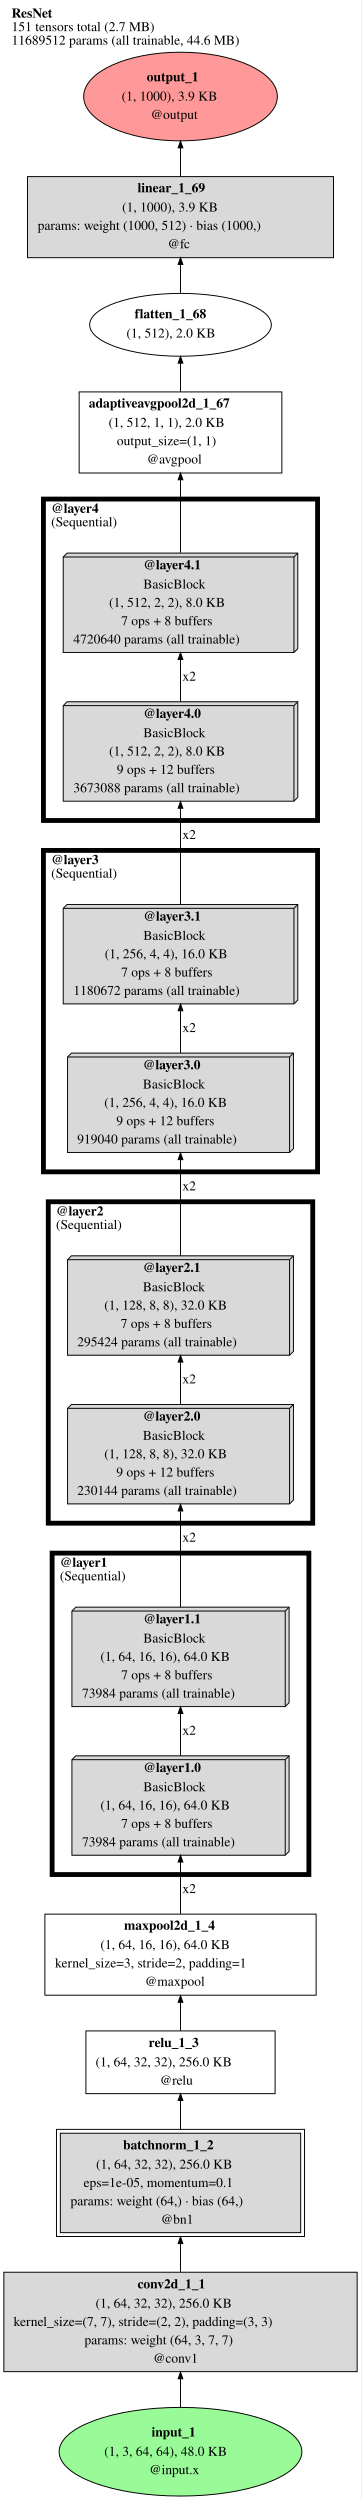
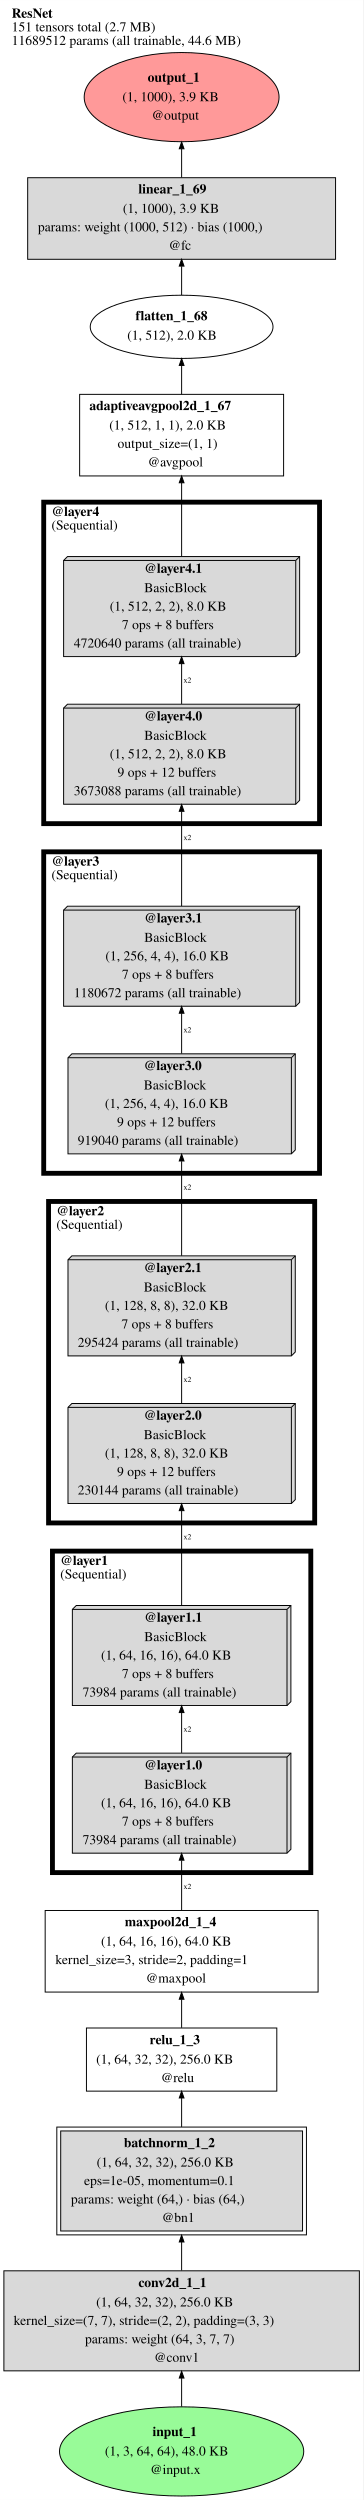
- <svg xmlns="http://www.w3.org/2000/svg" xmlns:xlink="http://www.w3.org/1999/xlink" width="374pt" height="2590pt" viewBox="0.00 0.00 374.00 2589.90">
-   <g id="graph0" class="graph" transform="scale(1 1) rotate(0) translate(4 2585.9)">
-     <polygon fill="white" stroke="transparent" points="-4,4 -4,-2585.9 370,-2585.9 370,4 -4,4" />
-     <text text-anchor="start" x="8" y="-2567.7" font-family="Times,serif" font-weight="bold" font-size="14.00">ResNet</text>
-     <text text-anchor="start" x="8" y="-2553.7" font-family="Times,serif" font-size="14.00">151 tensors total (2.7 MB)</text>
-     <text text-anchor="start" x="8" y="-2539.7" font-family="Times,serif" font-size="14.00">11689512 params (all trainable, 44.6 MB)</text>
+ <svg xmlns="http://www.w3.org/2000/svg" xmlns:xlink="http://www.w3.org/1999/xlink" width="374pt" height="2574pt" viewBox="0.00 0.00 374.00 2573.90">
+   <g id="graph0" class="graph" transform="scale(1 1) rotate(0) translate(4 2569.9)">
+     <polygon fill="white" stroke="transparent" points="-4,4 -4,-2569.9 370,-2569.9 370,4 -4,4" />
+     <text text-anchor="start" x="8" y="-2551.7" font-family="Times,serif" font-weight="bold" font-size="14.00">ResNet</text>
+     <text text-anchor="start" x="8" y="-2537.7" font-family="Times,serif" font-size="14.00">151 tensors total (2.7 MB)</text>
+     <text text-anchor="start" x="8" y="-2523.7" font-family="Times,serif" font-size="14.00">11689512 params (all trainable, 44.6 MB)</text>
    <g id="clust2" class="cluster">
-       <polygon fill="white" stroke="black" stroke-width="5" points="50,-643.92 50,-976.92 316,-976.92 316,-643.92 50,-643.92" />
-       <text text-anchor="start" x="58" y="-962.72" font-family="Times,serif" font-weight="bold" font-size="14.00">@layer1</text>
-       <text text-anchor="start" x="58" y="-948.72" font-family="Times,serif" font-size="14.00">(Sequential)</text>
+       <polygon fill="white" stroke="black" stroke-width="5" points="50,-641.92 50,-972.92 316,-972.92 316,-641.92 50,-641.92" />
+       <text text-anchor="start" x="58" y="-958.72" font-family="Times,serif" font-weight="bold" font-size="14.00">@layer1</text>
+       <text text-anchor="start" x="58" y="-944.72" font-family="Times,serif" font-size="14.00">(Sequential)</text>
    </g>
    <g id="clust3" class="cluster">
-       <polygon fill="white" stroke="black" stroke-width="5" points="46,-1007.92 46,-1340.92 320,-1340.92 320,-1007.92 46,-1007.92" />
-       <text text-anchor="start" x="54" y="-1326.72" font-family="Times,serif" font-weight="bold" font-size="14.00">@layer2</text>
-       <text text-anchor="start" x="54" y="-1312.72" font-family="Times,serif" font-size="14.00">(Sequential)</text>
+       <polygon fill="white" stroke="black" stroke-width="5" points="46,-1001.92 46,-1332.92 320,-1332.92 320,-1001.92 46,-1001.92" />
+       <text text-anchor="start" x="54" y="-1318.72" font-family="Times,serif" font-weight="bold" font-size="14.00">@layer2</text>
+       <text text-anchor="start" x="54" y="-1304.72" font-family="Times,serif" font-size="14.00">(Sequential)</text>
    </g>
    <g id="clust4" class="cluster">
-       <polygon fill="white" stroke="black" stroke-width="5" points="41,-1371.92 41,-1704.92 325,-1704.92 325,-1371.92 41,-1371.92" />
-       <text text-anchor="start" x="49" y="-1690.72" font-family="Times,serif" font-weight="bold" font-size="14.00">@layer3</text>
-       <text text-anchor="start" x="49" y="-1676.72" font-family="Times,serif" font-size="14.00">(Sequential)</text>
+       <polygon fill="white" stroke="black" stroke-width="5" points="41,-1361.92 41,-1692.92 325,-1692.92 325,-1361.92 41,-1361.92" />
+       <text text-anchor="start" x="49" y="-1678.72" font-family="Times,serif" font-weight="bold" font-size="14.00">@layer3</text>
+       <text text-anchor="start" x="49" y="-1664.72" font-family="Times,serif" font-size="14.00">(Sequential)</text>
    </g>
    <g id="clust5" class="cluster">
-       <polygon fill="white" stroke="black" stroke-width="5" points="41,-1735.92 41,-2068.92 325,-2068.92 325,-1735.92 41,-1735.92" />
-       <text text-anchor="start" x="49" y="-2054.72" font-family="Times,serif" font-weight="bold" font-size="14.00">@layer4</text>
-       <text text-anchor="start" x="49" y="-2040.72" font-family="Times,serif" font-size="14.00">(Sequential)</text>
+       <polygon fill="white" stroke="black" stroke-width="5" points="41,-1721.92 41,-2052.92 325,-2052.92 325,-1721.92 41,-1721.92" />
+       <text text-anchor="start" x="49" y="-2038.72" font-family="Times,serif" font-weight="bold" font-size="14.00">@layer4</text>
+       <text text-anchor="start" x="49" y="-2024.72" font-family="Times,serif" font-size="14.00">(Sequential)</text>
    </g>
    <g id="node1" class="node">
      <ellipse fill="#98fb98" stroke="black" cx="183" cy="-45.96" rx="125.73" ry="45.92" />
      <text text-anchor="start" x="153" y="-61.76" font-family="Times,serif" font-weight="bold" font-size="14.00">input_1</text>
      <text text-anchor="start" x="104" y="-41.76" font-family="Times,serif" font-size="14.00">(1, 3, 64, 64), 48.0 KB</text>
      <text text-anchor="start" x="150.5" y="-22.76" font-family="Times,serif" font-size="14.00">@input.x</text>
    </g>
    <g id="node2" class="node">
      <polygon fill="#d9d9d9" stroke="black" points="366,-231.92 0,-231.92 0,-128.92 366,-128.92 366,-231.92" />
      <text text-anchor="start" x="138.5" y="-215.22" font-family="Times,serif" font-weight="bold" font-size="14.00">conv2d_1_1</text>
      <text text-anchor="start" x="95" y="-195.22" font-family="Times,serif" font-size="14.00">(1, 64, 32, 32), 256.0 KB</text>
      <text text-anchor="start" x="10" y="-176.22" font-family="Times,serif" font-size="14.00">kernel_size=(7, 7), stride=(2, 2), padding=(3, 3)</text>
      <text text-anchor="start" x="83.5" y="-157.22" font-family="Times,serif" font-size="14.00">params: weight (64, 3, 7, 7)</text>
      <text text-anchor="start" x="154.5" y="-138.22" font-family="Times,serif" font-size="14.00">@conv1</text>
    </g>
    <g id="edge1" class="edge">
      <path fill="none" stroke="black" d="M183,-92.18C183,-101.59 183,-111.63 183,-121.42" />
      <polygon fill="black" stroke="black" points="180.55,-121.5 183,-128.5 185.45,-121.5 180.55,-121.5" />
    </g>
    <g id="node3" class="node">
      <g id="a_node3">
        <a xlink:title="Hidden buffers: bn1.running_mean, bn1.running_var">
          <polygon fill="#d9d9d9" stroke="black" points="307.5,-375.92 58.5,-375.92 58.5,-272.92 307.5,-272.92 307.5,-375.92" />
          <polygon fill="none" stroke="black" points="311.5,-379.92 54.5,-379.92 54.5,-268.92 311.5,-268.92 311.5,-379.92" />
          <text text-anchor="start" x="123.5" y="-359.22" font-family="Times,serif" font-weight="bold" font-size="14.00">batchnorm_1_2</text>
          <text text-anchor="start" x="95.5" y="-339.22" font-family="Times,serif" font-size="14.00">(1, 64, 32, 32), 256.0 KB</text>
          <text text-anchor="start" x="82.5" y="-320.22" font-family="Times,serif" font-size="14.00">eps=1e-05, momentum=0.1</text>
          <text text-anchor="start" x="69" y="-301.22" font-family="Times,serif" font-size="14.00">params: weight (64,) · bias (64,)</text>
          <text text-anchor="start" x="162.5" y="-282.22" font-family="Times,serif" font-size="14.00">@bn1</text>
        </a>
      </g>
    </g>
    <g id="edge2" class="edge">
      <path fill="none" stroke="black" d="M183,-232.29C183,-241.77 183,-251.77 183,-261.53" />
      <polygon fill="black" stroke="black" points="180.55,-261.59 183,-268.59 185.45,-261.59 180.55,-261.59" />
    </g>
    <g id="node4" class="node">
      <polygon fill="white" stroke="black" points="281,-481.92 85,-481.92 85,-416.92 281,-416.92 281,-481.92" />
      <text text-anchor="start" x="150" y="-465.22" font-family="Times,serif" font-weight="bold" font-size="14.00">relu_1_3</text>
      <text text-anchor="start" x="95" y="-445.22" font-family="Times,serif" font-size="14.00">(1, 64, 32, 32), 256.0 KB</text>
      <text text-anchor="start" x="161.5" y="-426.22" font-family="Times,serif" font-size="14.00">@relu</text>
    </g>
    <g id="edge3" class="edge">
      <path fill="none" stroke="black" d="M183,-380.09C183,-390.11 183,-400.38 183,-409.81" />
      <polygon fill="black" stroke="black" points="180.55,-409.84 183,-416.84 185.45,-409.84 180.55,-409.84" />
    </g>
    <g id="node5" class="node">
      <polygon fill="white" stroke="black" points="323.5,-602.92 42.5,-602.92 42.5,-518.92 323.5,-518.92 323.5,-602.92" />
      <text text-anchor="start" x="124.5" y="-586.72" font-family="Times,serif" font-weight="bold" font-size="14.00">maxpool2d_1_4</text>
      <text text-anchor="start" x="100" y="-566.72" font-family="Times,serif" font-size="14.00">(1, 64, 16, 16), 64.0 KB</text>
      <text text-anchor="start" x="53" y="-547.72" font-family="Times,serif" font-size="14.00">kernel_size=3, stride=2, padding=1</text>
      <text text-anchor="start" x="146" y="-528.72" font-family="Times,serif" font-size="14.00">@maxpool</text>
    </g>
    <g id="edge4" class="edge">
      <path fill="none" stroke="black" d="M183,-482.1C183,-491.24 183,-501.45 183,-511.37" />
      <polygon fill="black" stroke="black" points="180.55,-511.53 183,-518.53 185.45,-511.53 180.55,-511.53" />
    </g>
    <g id="node6" class="node">
-       <polygon fill="#d9d9d9" stroke="black" points="295.5,-766.92 74.5,-766.92 70.5,-762.92 70.5,-663.92 291.5,-663.92 295.5,-667.92 295.5,-766.92" />
-       <polyline fill="none" stroke="black" points="291.5,-762.92 70.5,-762.92 " />
-       <polyline fill="none" stroke="black" points="291.5,-762.92 291.5,-663.92 " />
-       <polyline fill="none" stroke="black" points="291.5,-762.92 295.5,-766.92 " />
-       <text text-anchor="start" x="144.5" y="-750.22" font-family="Times,serif" font-weight="bold" font-size="14.00">@layer1.0</text>
-       <text text-anchor="start" x="144.5" y="-730.22" font-family="Times,serif" font-size="14.00">BasicBlock</text>
-       <text text-anchor="start" x="100" y="-711.22" font-family="Times,serif" font-size="14.00">(1, 64, 16, 16), 64.0 KB</text>
-       <text text-anchor="start" x="121.5" y="-692.22" font-family="Times,serif" font-size="14.00">7 ops + 8 buffers</text>
-       <text text-anchor="start" x="81" y="-673.22" font-family="Times,serif" font-size="14.00">73984 params (all trainable)</text>
+       <polygon fill="#d9d9d9" stroke="black" points="295.5,-764.92 74.5,-764.92 70.5,-760.92 70.5,-661.92 291.5,-661.92 295.5,-665.92 295.5,-764.92" />
+       <polyline fill="none" stroke="black" points="291.5,-760.92 70.5,-760.92 " />
+       <polyline fill="none" stroke="black" points="291.5,-760.92 291.5,-661.92 " />
+       <polyline fill="none" stroke="black" points="291.5,-760.92 295.5,-764.92 " />
+       <text text-anchor="start" x="144.5" y="-748.22" font-family="Times,serif" font-weight="bold" font-size="14.00">@layer1.0</text>
+       <text text-anchor="start" x="144.5" y="-728.22" font-family="Times,serif" font-size="14.00">BasicBlock</text>
+       <text text-anchor="start" x="100" y="-709.22" font-family="Times,serif" font-size="14.00">(1, 64, 16, 16), 64.0 KB</text>
+       <text text-anchor="start" x="121.5" y="-690.22" font-family="Times,serif" font-size="14.00">7 ops + 8 buffers</text>
+       <text text-anchor="start" x="81" y="-671.22" font-family="Times,serif" font-size="14.00">73984 params (all trainable)</text>
    </g>
    <g id="edge5" class="edge">
-       <path fill="none" stroke="black" d="M183,-603.19C183,-619.7 183,-639 183,-656.85" />
-       <polygon fill="black" stroke="black" points="180.55,-656.87 183,-663.87 185.45,-656.87 180.55,-656.87" />
-       <text text-anchor="middle" x="192" y="-624.72" font-family="Times,serif" font-size="14.00">x2</text>
+       <path fill="none" stroke="black" d="M183,-603.05C183,-618.89 183,-637.29 183,-654.43" />
+       <polygon fill="black" stroke="black" points="180.55,-654.68 183,-661.68 185.45,-654.68 180.55,-654.68" />
+       <text text-anchor="start" x="185" y="-625.02" font-family="Times,serif" font-size="8.00">x2</text>
    </g>
    <g id="node7" class="node">
-       <polygon fill="#d9d9d9" stroke="black" points="295.5,-920.92 74.5,-920.92 70.5,-916.92 70.5,-817.92 291.5,-817.92 295.5,-821.92 295.5,-920.92" />
-       <polyline fill="none" stroke="black" points="291.5,-916.92 70.5,-916.92 " />
-       <polyline fill="none" stroke="black" points="291.5,-916.92 291.5,-817.92 " />
-       <polyline fill="none" stroke="black" points="291.5,-916.92 295.5,-920.92 " />
-       <text text-anchor="start" x="144.5" y="-904.22" font-family="Times,serif" font-weight="bold" font-size="14.00">@layer1.1</text>
-       <text text-anchor="start" x="144.5" y="-884.22" font-family="Times,serif" font-size="14.00">BasicBlock</text>
-       <text text-anchor="start" x="100" y="-865.22" font-family="Times,serif" font-size="14.00">(1, 64, 16, 16), 64.0 KB</text>
-       <text text-anchor="start" x="121.5" y="-846.22" font-family="Times,serif" font-size="14.00">7 ops + 8 buffers</text>
-       <text text-anchor="start" x="81" y="-827.22" font-family="Times,serif" font-size="14.00">73984 params (all trainable)</text>
+       <polygon fill="#d9d9d9" stroke="black" points="295.5,-916.92 74.5,-916.92 70.5,-912.92 70.5,-813.92 291.5,-813.92 295.5,-817.92 295.5,-916.92" />
+       <polyline fill="none" stroke="black" points="291.5,-912.92 70.5,-912.92 " />
+       <polyline fill="none" stroke="black" points="291.5,-912.92 291.5,-813.92 " />
+       <polyline fill="none" stroke="black" points="291.5,-912.92 295.5,-916.92 " />
+       <text text-anchor="start" x="144.5" y="-900.22" font-family="Times,serif" font-weight="bold" font-size="14.00">@layer1.1</text>
+       <text text-anchor="start" x="144.5" y="-880.22" font-family="Times,serif" font-size="14.00">BasicBlock</text>
+       <text text-anchor="start" x="100" y="-861.22" font-family="Times,serif" font-size="14.00">(1, 64, 16, 16), 64.0 KB</text>
+       <text text-anchor="start" x="121.5" y="-842.22" font-family="Times,serif" font-size="14.00">7 ops + 8 buffers</text>
+       <text text-anchor="start" x="81" y="-823.22" font-family="Times,serif" font-size="14.00">73984 params (all trainable)</text>
    </g>
    <g id="edge6" class="edge">
-       <path fill="none" stroke="black" d="M183,-767.04C183,-780.94 183,-796.12 183,-810.4" />
-       <polygon fill="black" stroke="black" points="180.55,-810.77 183,-817.77 185.45,-810.77 180.55,-810.77" />
-       <text text-anchor="middle" x="192" y="-788.72" font-family="Times,serif" font-size="14.00">x2</text>
+       <path fill="none" stroke="black" d="M183,-765.21C183,-778.52 183,-792.98 183,-806.64" />
+       <polygon fill="black" stroke="black" points="180.55,-806.69 183,-813.69 185.45,-806.69 180.55,-806.69" />
+       <text text-anchor="start" x="185" y="-787.02" font-family="Times,serif" font-size="8.00">x2</text>
    </g>
    <g id="node8" class="node">
-       <polygon fill="#d9d9d9" stroke="black" points="300,-1130.92 70,-1130.92 66,-1126.92 66,-1027.92 296,-1027.92 300,-1031.92 300,-1130.92" />
-       <polyline fill="none" stroke="black" points="296,-1126.92 66,-1126.92 " />
-       <polyline fill="none" stroke="black" points="296,-1126.92 296,-1027.92 " />
-       <polyline fill="none" stroke="black" points="296,-1126.92 300,-1130.92 " />
-       <text text-anchor="start" x="144" y="-1114.22" font-family="Times,serif" font-weight="bold" font-size="14.00">@layer2.0</text>
-       <text text-anchor="start" x="144" y="-1094.22" font-family="Times,serif" font-size="14.00">BasicBlock</text>
-       <text text-anchor="start" x="104" y="-1075.22" font-family="Times,serif" font-size="14.00">(1, 128, 8, 8), 32.0 KB</text>
-       <text text-anchor="start" x="116.5" y="-1056.22" font-family="Times,serif" font-size="14.00">9 ops + 12 buffers</text>
-       <text text-anchor="start" x="76" y="-1037.22" font-family="Times,serif" font-size="14.00">230144 params (all trainable)</text>
+       <polygon fill="#d9d9d9" stroke="black" points="300,-1124.92 70,-1124.92 66,-1120.92 66,-1021.92 296,-1021.92 300,-1025.92 300,-1124.92" />
+       <polyline fill="none" stroke="black" points="296,-1120.92 66,-1120.92 " />
+       <polyline fill="none" stroke="black" points="296,-1120.92 296,-1021.92 " />
+       <polyline fill="none" stroke="black" points="296,-1120.92 300,-1124.92 " />
+       <text text-anchor="start" x="144" y="-1108.22" font-family="Times,serif" font-weight="bold" font-size="14.00">@layer2.0</text>
+       <text text-anchor="start" x="144" y="-1088.22" font-family="Times,serif" font-size="14.00">BasicBlock</text>
+       <text text-anchor="start" x="104" y="-1069.22" font-family="Times,serif" font-size="14.00">(1, 128, 8, 8), 32.0 KB</text>
+       <text text-anchor="start" x="116.5" y="-1050.22" font-family="Times,serif" font-size="14.00">9 ops + 12 buffers</text>
+       <text text-anchor="start" x="76" y="-1031.22" font-family="Times,serif" font-size="14.00">230144 params (all trainable)</text>
    </g>
    <g id="edge7" class="edge">
-       <path fill="none" stroke="black" d="M183,-921.04C183,-950.99 183,-989.04 183,-1020.22" />
-       <polygon fill="black" stroke="black" points="180.55,-1020.58 183,-1027.58 185.45,-1020.58 180.55,-1020.58" />
-       <text text-anchor="middle" x="192" y="-988.72" font-family="Times,serif" font-size="14.00">x2</text>
+       <path fill="none" stroke="black" d="M183,-917.08C183,-946.53 183,-983.75 183,-1014.37" />
+       <polygon fill="black" stroke="black" points="180.55,-1014.61 183,-1021.61 185.45,-1014.61 180.55,-1014.61" />
+       <text text-anchor="start" x="185" y="-985.02" font-family="Times,serif" font-size="8.00">x2</text>
    </g>
    <g id="node9" class="node">
-       <polygon fill="#d9d9d9" stroke="black" points="300,-1284.92 70,-1284.92 66,-1280.92 66,-1181.92 296,-1181.92 300,-1185.92 300,-1284.92" />
-       <polyline fill="none" stroke="black" points="296,-1280.92 66,-1280.92 " />
-       <polyline fill="none" stroke="black" points="296,-1280.92 296,-1181.92 " />
-       <polyline fill="none" stroke="black" points="296,-1280.92 300,-1284.92 " />
-       <text text-anchor="start" x="144" y="-1268.22" font-family="Times,serif" font-weight="bold" font-size="14.00">@layer2.1</text>
-       <text text-anchor="start" x="144" y="-1248.22" font-family="Times,serif" font-size="14.00">BasicBlock</text>
-       <text text-anchor="start" x="104" y="-1229.22" font-family="Times,serif" font-size="14.00">(1, 128, 8, 8), 32.0 KB</text>
-       <text text-anchor="start" x="121" y="-1210.22" font-family="Times,serif" font-size="14.00">7 ops + 8 buffers</text>
-       <text text-anchor="start" x="76" y="-1191.22" font-family="Times,serif" font-size="14.00">295424 params (all trainable)</text>
+       <polygon fill="#d9d9d9" stroke="black" points="300,-1276.92 70,-1276.92 66,-1272.92 66,-1173.92 296,-1173.92 300,-1177.92 300,-1276.92" />
+       <polyline fill="none" stroke="black" points="296,-1272.92 66,-1272.92 " />
+       <polyline fill="none" stroke="black" points="296,-1272.92 296,-1173.92 " />
+       <polyline fill="none" stroke="black" points="296,-1272.92 300,-1276.92 " />
+       <text text-anchor="start" x="144" y="-1260.22" font-family="Times,serif" font-weight="bold" font-size="14.00">@layer2.1</text>
+       <text text-anchor="start" x="144" y="-1240.22" font-family="Times,serif" font-size="14.00">BasicBlock</text>
+       <text text-anchor="start" x="104" y="-1221.22" font-family="Times,serif" font-size="14.00">(1, 128, 8, 8), 32.0 KB</text>
+       <text text-anchor="start" x="121" y="-1202.22" font-family="Times,serif" font-size="14.00">7 ops + 8 buffers</text>
+       <text text-anchor="start" x="76" y="-1183.22" font-family="Times,serif" font-size="14.00">295424 params (all trainable)</text>
    </g>
    <g id="edge8" class="edge">
-       <path fill="none" stroke="black" d="M183,-1131.04C183,-1144.94 183,-1160.12 183,-1174.4" />
-       <polygon fill="black" stroke="black" points="180.55,-1174.77 183,-1181.77 185.45,-1174.77 180.55,-1174.77" />
-       <text text-anchor="middle" x="192" y="-1152.72" font-family="Times,serif" font-size="14.00">x2</text>
+       <path fill="none" stroke="black" d="M183,-1125.21C183,-1138.52 183,-1152.98 183,-1166.64" />
+       <polygon fill="black" stroke="black" points="180.55,-1166.69 183,-1173.69 185.45,-1166.69 180.55,-1166.69" />
+       <text text-anchor="start" x="185" y="-1147.02" font-family="Times,serif" font-size="8.00">x2</text>
    </g>
    <g id="node10" class="node">
-       <polygon fill="#d9d9d9" stroke="black" points="300,-1494.92 70,-1494.92 66,-1490.92 66,-1391.92 296,-1391.92 300,-1395.92 300,-1494.92" />
-       <polyline fill="none" stroke="black" points="296,-1490.92 66,-1490.92 " />
-       <polyline fill="none" stroke="black" points="296,-1490.92 296,-1391.92 " />
-       <polyline fill="none" stroke="black" points="296,-1490.92 300,-1494.92 " />
-       <text text-anchor="start" x="144" y="-1478.22" font-family="Times,serif" font-weight="bold" font-size="14.00">@layer3.0</text>
-       <text text-anchor="start" x="144" y="-1458.22" font-family="Times,serif" font-size="14.00">BasicBlock</text>
-       <text text-anchor="start" x="104" y="-1439.22" font-family="Times,serif" font-size="14.00">(1, 256, 4, 4), 16.0 KB</text>
-       <text text-anchor="start" x="116.5" y="-1420.22" font-family="Times,serif" font-size="14.00">9 ops + 12 buffers</text>
-       <text text-anchor="start" x="76" y="-1401.22" font-family="Times,serif" font-size="14.00">919040 params (all trainable)</text>
+       <polygon fill="#d9d9d9" stroke="black" points="300,-1484.92 70,-1484.92 66,-1480.92 66,-1381.92 296,-1381.92 300,-1385.92 300,-1484.92" />
+       <polyline fill="none" stroke="black" points="296,-1480.92 66,-1480.92 " />
+       <polyline fill="none" stroke="black" points="296,-1480.92 296,-1381.92 " />
+       <polyline fill="none" stroke="black" points="296,-1480.92 300,-1484.92 " />
+       <text text-anchor="start" x="144" y="-1468.22" font-family="Times,serif" font-weight="bold" font-size="14.00">@layer3.0</text>
+       <text text-anchor="start" x="144" y="-1448.22" font-family="Times,serif" font-size="14.00">BasicBlock</text>
+       <text text-anchor="start" x="104" y="-1429.22" font-family="Times,serif" font-size="14.00">(1, 256, 4, 4), 16.0 KB</text>
+       <text text-anchor="start" x="116.5" y="-1410.22" font-family="Times,serif" font-size="14.00">9 ops + 12 buffers</text>
+       <text text-anchor="start" x="76" y="-1391.22" font-family="Times,serif" font-size="14.00">919040 params (all trainable)</text>
    </g>
    <g id="edge9" class="edge">
-       <path fill="none" stroke="black" d="M183,-1285.04C183,-1314.99 183,-1353.04 183,-1384.22" />
-       <polygon fill="black" stroke="black" points="180.55,-1384.58 183,-1391.58 185.45,-1384.58 180.55,-1384.58" />
-       <text text-anchor="middle" x="192" y="-1352.72" font-family="Times,serif" font-size="14.00">x2</text>
+       <path fill="none" stroke="black" d="M183,-1277.08C183,-1306.53 183,-1343.75 183,-1374.37" />
+       <polygon fill="black" stroke="black" points="180.55,-1374.61 183,-1381.61 185.45,-1374.61 180.55,-1374.61" />
+       <text text-anchor="start" x="185" y="-1345.02" font-family="Times,serif" font-size="8.00">x2</text>
    </g>
    <g id="node11" class="node">
-       <polygon fill="#d9d9d9" stroke="black" points="304.5,-1648.92 65.5,-1648.92 61.5,-1644.92 61.5,-1545.92 300.5,-1545.92 304.5,-1549.92 304.5,-1648.92" />
-       <polyline fill="none" stroke="black" points="300.5,-1644.92 61.5,-1644.92 " />
-       <polyline fill="none" stroke="black" points="300.5,-1644.92 300.5,-1545.92 " />
-       <polyline fill="none" stroke="black" points="300.5,-1644.92 304.5,-1648.92 " />
-       <text text-anchor="start" x="144.5" y="-1632.22" font-family="Times,serif" font-weight="bold" font-size="14.00">@layer3.1</text>
-       <text text-anchor="start" x="144.5" y="-1612.22" font-family="Times,serif" font-size="14.00">BasicBlock</text>
-       <text text-anchor="start" x="104.5" y="-1593.22" font-family="Times,serif" font-size="14.00">(1, 256, 4, 4), 16.0 KB</text>
-       <text text-anchor="start" x="121.5" y="-1574.22" font-family="Times,serif" font-size="14.00">7 ops + 8 buffers</text>
-       <text text-anchor="start" x="72" y="-1555.22" font-family="Times,serif" font-size="14.00">1180672 params (all trainable)</text>
+       <polygon fill="#d9d9d9" stroke="black" points="304.5,-1636.92 65.5,-1636.92 61.5,-1632.92 61.5,-1533.92 300.5,-1533.92 304.5,-1537.92 304.5,-1636.92" />
+       <polyline fill="none" stroke="black" points="300.5,-1632.92 61.5,-1632.92 " />
+       <polyline fill="none" stroke="black" points="300.5,-1632.92 300.5,-1533.92 " />
+       <polyline fill="none" stroke="black" points="300.5,-1632.92 304.5,-1636.92 " />
+       <text text-anchor="start" x="144.5" y="-1620.22" font-family="Times,serif" font-weight="bold" font-size="14.00">@layer3.1</text>
+       <text text-anchor="start" x="144.5" y="-1600.22" font-family="Times,serif" font-size="14.00">BasicBlock</text>
+       <text text-anchor="start" x="104.5" y="-1581.22" font-family="Times,serif" font-size="14.00">(1, 256, 4, 4), 16.0 KB</text>
+       <text text-anchor="start" x="121.5" y="-1562.22" font-family="Times,serif" font-size="14.00">7 ops + 8 buffers</text>
+       <text text-anchor="start" x="72" y="-1543.22" font-family="Times,serif" font-size="14.00">1180672 params (all trainable)</text>
    </g>
    <g id="edge10" class="edge">
-       <path fill="none" stroke="black" d="M183,-1495.04C183,-1508.94 183,-1524.12 183,-1538.4" />
-       <polygon fill="black" stroke="black" points="180.55,-1538.77 183,-1545.77 185.45,-1538.77 180.55,-1538.77" />
-       <text text-anchor="middle" x="192" y="-1516.72" font-family="Times,serif" font-size="14.00">x2</text>
+       <path fill="none" stroke="black" d="M183,-1485.21C183,-1498.52 183,-1512.98 183,-1526.64" />
+       <polygon fill="black" stroke="black" points="180.55,-1526.69 183,-1533.69 185.45,-1526.69 180.55,-1526.69" />
+       <text text-anchor="start" x="185" y="-1507.02" font-family="Times,serif" font-size="8.00">x2</text>
    </g>
    <g id="node12" class="node">
-       <polygon fill="#d9d9d9" stroke="black" points="304.5,-1858.92 65.5,-1858.92 61.5,-1854.92 61.5,-1755.92 300.5,-1755.92 304.5,-1759.92 304.5,-1858.92" />
-       <polyline fill="none" stroke="black" points="300.5,-1854.92 61.5,-1854.92 " />
-       <polyline fill="none" stroke="black" points="300.5,-1854.92 300.5,-1755.92 " />
-       <polyline fill="none" stroke="black" points="300.5,-1854.92 304.5,-1858.92 " />
-       <text text-anchor="start" x="144.5" y="-1842.22" font-family="Times,serif" font-weight="bold" font-size="14.00">@layer4.0</text>
-       <text text-anchor="start" x="144.5" y="-1822.22" font-family="Times,serif" font-size="14.00">BasicBlock</text>
-       <text text-anchor="start" x="109" y="-1803.22" font-family="Times,serif" font-size="14.00">(1, 512, 2, 2), 8.0 KB</text>
-       <text text-anchor="start" x="117" y="-1784.22" font-family="Times,serif" font-size="14.00">9 ops + 12 buffers</text>
-       <text text-anchor="start" x="72" y="-1765.22" font-family="Times,serif" font-size="14.00">3673088 params (all trainable)</text>
+       <polygon fill="#d9d9d9" stroke="black" points="304.5,-1844.92 65.5,-1844.92 61.5,-1840.92 61.5,-1741.92 300.5,-1741.92 304.5,-1745.92 304.5,-1844.92" />
+       <polyline fill="none" stroke="black" points="300.5,-1840.92 61.5,-1840.92 " />
+       <polyline fill="none" stroke="black" points="300.5,-1840.92 300.5,-1741.92 " />
+       <polyline fill="none" stroke="black" points="300.5,-1840.92 304.5,-1844.92 " />
+       <text text-anchor="start" x="144.5" y="-1828.22" font-family="Times,serif" font-weight="bold" font-size="14.00">@layer4.0</text>
+       <text text-anchor="start" x="144.5" y="-1808.22" font-family="Times,serif" font-size="14.00">BasicBlock</text>
+       <text text-anchor="start" x="109" y="-1789.22" font-family="Times,serif" font-size="14.00">(1, 512, 2, 2), 8.0 KB</text>
+       <text text-anchor="start" x="117" y="-1770.22" font-family="Times,serif" font-size="14.00">9 ops + 12 buffers</text>
+       <text text-anchor="start" x="72" y="-1751.22" font-family="Times,serif" font-size="14.00">3673088 params (all trainable)</text>
    </g>
    <g id="edge11" class="edge">
-       <path fill="none" stroke="black" d="M183,-1649.04C183,-1678.99 183,-1717.04 183,-1748.22" />
-       <polygon fill="black" stroke="black" points="180.55,-1748.58 183,-1755.58 185.45,-1748.58 180.55,-1748.58" />
-       <text text-anchor="middle" x="192" y="-1716.72" font-family="Times,serif" font-size="14.00">x2</text>
+       <path fill="none" stroke="black" d="M183,-1637.08C183,-1666.53 183,-1703.75 183,-1734.37" />
+       <polygon fill="black" stroke="black" points="180.55,-1734.61 183,-1741.61 185.45,-1734.61 180.55,-1734.61" />
+       <text text-anchor="start" x="185" y="-1705.02" font-family="Times,serif" font-size="8.00">x2</text>
    </g>
    <g id="node13" class="node">
-       <polygon fill="#d9d9d9" stroke="black" points="304.5,-2012.92 65.5,-2012.92 61.5,-2008.92 61.5,-1909.92 300.5,-1909.92 304.5,-1913.92 304.5,-2012.92" />
-       <polyline fill="none" stroke="black" points="300.5,-2008.92 61.5,-2008.92 " />
-       <polyline fill="none" stroke="black" points="300.5,-2008.92 300.5,-1909.92 " />
-       <polyline fill="none" stroke="black" points="300.5,-2008.92 304.5,-2012.92 " />
-       <text text-anchor="start" x="144.5" y="-1996.22" font-family="Times,serif" font-weight="bold" font-size="14.00">@layer4.1</text>
-       <text text-anchor="start" x="144.5" y="-1976.22" font-family="Times,serif" font-size="14.00">BasicBlock</text>
-       <text text-anchor="start" x="109" y="-1957.22" font-family="Times,serif" font-size="14.00">(1, 512, 2, 2), 8.0 KB</text>
-       <text text-anchor="start" x="121.5" y="-1938.22" font-family="Times,serif" font-size="14.00">7 ops + 8 buffers</text>
-       <text text-anchor="start" x="72" y="-1919.22" font-family="Times,serif" font-size="14.00">4720640 params (all trainable)</text>
+       <polygon fill="#d9d9d9" stroke="black" points="304.5,-1996.92 65.5,-1996.92 61.5,-1992.92 61.5,-1893.92 300.5,-1893.92 304.5,-1897.92 304.5,-1996.92" />
+       <polyline fill="none" stroke="black" points="300.5,-1992.92 61.5,-1992.92 " />
+       <polyline fill="none" stroke="black" points="300.5,-1992.92 300.5,-1893.92 " />
+       <polyline fill="none" stroke="black" points="300.5,-1992.92 304.5,-1996.92 " />
+       <text text-anchor="start" x="144.5" y="-1980.22" font-family="Times,serif" font-weight="bold" font-size="14.00">@layer4.1</text>
+       <text text-anchor="start" x="144.5" y="-1960.22" font-family="Times,serif" font-size="14.00">BasicBlock</text>
+       <text text-anchor="start" x="109" y="-1941.22" font-family="Times,serif" font-size="14.00">(1, 512, 2, 2), 8.0 KB</text>
+       <text text-anchor="start" x="121.5" y="-1922.22" font-family="Times,serif" font-size="14.00">7 ops + 8 buffers</text>
+       <text text-anchor="start" x="72" y="-1903.22" font-family="Times,serif" font-size="14.00">4720640 params (all trainable)</text>
    </g>
    <g id="edge12" class="edge">
-       <path fill="none" stroke="black" d="M183,-1859.04C183,-1872.94 183,-1888.12 183,-1902.4" />
-       <polygon fill="black" stroke="black" points="180.55,-1902.77 183,-1909.77 185.45,-1902.77 180.55,-1902.77" />
-       <text text-anchor="middle" x="192" y="-1880.72" font-family="Times,serif" font-size="14.00">x2</text>
+       <path fill="none" stroke="black" d="M183,-1845.21C183,-1858.52 183,-1872.98 183,-1886.64" />
+       <polygon fill="black" stroke="black" points="180.55,-1886.69 183,-1893.69 185.45,-1886.69 180.55,-1886.69" />
+       <text text-anchor="start" x="185" y="-1867.02" font-family="Times,serif" font-size="8.00">x2</text>
    </g>
    <g id="node14" class="node">
-       <polygon fill="white" stroke="black" points="288,-2179.92 78,-2179.92 78,-2095.92 288,-2095.92 288,-2179.92" />
-       <text text-anchor="start" x="88" y="-2163.72" font-family="Times,serif" font-weight="bold" font-size="14.00">adaptiveavgpool2d_1_67</text>
-       <text text-anchor="start" x="108.5" y="-2143.72" font-family="Times,serif" font-size="14.00">(1, 512, 1, 1), 2.0 KB</text>
-       <text text-anchor="start" x="117" y="-2124.72" font-family="Times,serif" font-size="14.00">output_size=(1, 1)</text>
-       <text text-anchor="start" x="148" y="-2105.72" font-family="Times,serif" font-size="14.00">@avgpool</text>
+       <polygon fill="white" stroke="black" points="288,-2163.92 78,-2163.92 78,-2079.92 288,-2079.92 288,-2163.92" />
+       <text text-anchor="start" x="88" y="-2147.72" font-family="Times,serif" font-weight="bold" font-size="14.00">adaptiveavgpool2d_1_67</text>
+       <text text-anchor="start" x="108.5" y="-2127.72" font-family="Times,serif" font-size="14.00">(1, 512, 1, 1), 2.0 KB</text>
+       <text text-anchor="start" x="117" y="-2108.72" font-family="Times,serif" font-size="14.00">output_size=(1, 1)</text>
+       <text text-anchor="start" x="148" y="-2089.72" font-family="Times,serif" font-size="14.00">@avgpool</text>
    </g>
    <g id="edge13" class="edge">
-       <path fill="none" stroke="black" d="M183,-2013.37C183,-2037.16 183,-2065.34 183,-2088.77" />
-       <polygon fill="black" stroke="black" points="180.55,-2088.88 183,-2095.88 185.45,-2088.88 180.55,-2088.88" />
+       <path fill="none" stroke="black" d="M183,-1997.37C183,-2021.16 183,-2049.34 183,-2072.77" />
+       <polygon fill="black" stroke="black" points="180.55,-2072.88 183,-2079.88 185.45,-2072.88 180.55,-2072.88" />
    </g>
    <g id="node15" class="node">
-       <ellipse fill="white" stroke="black" cx="183" cy="-2249.45" rx="94.09" ry="32.55" />
-       <text text-anchor="start" x="135.5" y="-2256.25" font-family="Times,serif" font-weight="bold" font-size="14.00">flatten_1_68</text>
-       <text text-anchor="start" x="127" y="-2236.25" font-family="Times,serif" font-size="14.00">(1, 512), 2.0 KB</text>
+       <ellipse fill="white" stroke="black" cx="183" cy="-2233.45" rx="94.09" ry="32.55" />
+       <text text-anchor="start" x="135.5" y="-2240.25" font-family="Times,serif" font-weight="bold" font-size="14.00">flatten_1_68</text>
+       <text text-anchor="start" x="127" y="-2220.25" font-family="Times,serif" font-size="14.00">(1, 512), 2.0 KB</text>
    </g>
    <g id="edge14" class="edge">
-       <path fill="none" stroke="black" d="M183,-2180.02C183,-2189.69 183,-2199.98 183,-2209.55" />
-       <polygon fill="black" stroke="black" points="180.55,-2209.71 183,-2216.71 185.45,-2209.71 180.55,-2209.71" />
+       <path fill="none" stroke="black" d="M183,-2164.02C183,-2173.69 183,-2183.98 183,-2193.55" />
+       <polygon fill="black" stroke="black" points="180.55,-2193.71 183,-2200.71 185.45,-2193.71 180.55,-2193.71" />
    </g>
    <g id="node16" class="node">
-       <polygon fill="#d9d9d9" stroke="black" points="341.5,-2402.98 24.5,-2402.98 24.5,-2318.98 341.5,-2318.98 341.5,-2402.98" />
-       <text text-anchor="start" x="138.5" y="-2386.78" font-family="Times,serif" font-weight="bold" font-size="14.00">linear_1_69</text>
-       <text text-anchor="start" x="122.5" y="-2366.78" font-family="Times,serif" font-size="14.00">(1, 1000), 3.9 KB</text>
-       <text text-anchor="start" x="35" y="-2347.78" font-family="Times,serif" font-size="14.00">params: weight (1000, 512) · bias (1000,)</text>
-       <text text-anchor="start" x="169.5" y="-2328.78" font-family="Times,serif" font-size="14.00">@fc</text>
+       <polygon fill="#d9d9d9" stroke="black" points="341.5,-2386.98 24.5,-2386.98 24.5,-2302.98 341.5,-2302.98 341.5,-2386.98" />
+       <text text-anchor="start" x="138.5" y="-2370.78" font-family="Times,serif" font-weight="bold" font-size="14.00">linear_1_69</text>
+       <text text-anchor="start" x="122.5" y="-2350.78" font-family="Times,serif" font-size="14.00">(1, 1000), 3.9 KB</text>
+       <text text-anchor="start" x="35" y="-2331.78" font-family="Times,serif" font-size="14.00">params: weight (1000, 512) · bias (1000,)</text>
+       <text text-anchor="start" x="169.5" y="-2312.78" font-family="Times,serif" font-size="14.00">@fc</text>
    </g>
    <g id="edge15" class="edge">
-       <path fill="none" stroke="black" d="M183,-2282.13C183,-2291.38 183,-2301.71 183,-2311.74" />
-       <polygon fill="black" stroke="black" points="180.55,-2311.98 183,-2318.98 185.45,-2311.98 180.55,-2311.98" />
+       <path fill="none" stroke="black" d="M183,-2266.13C183,-2275.38 183,-2285.71 183,-2295.74" />
+       <polygon fill="black" stroke="black" points="180.55,-2295.98 183,-2302.98 185.45,-2295.98 180.55,-2295.98" />
    </g>
    <g id="node17" class="node">
-       <ellipse fill="#ff9999" stroke="black" cx="183" cy="-2485.94" rx="100.32" ry="45.92" />
-       <text text-anchor="start" x="148" y="-2501.74" font-family="Times,serif" font-weight="bold" font-size="14.00">output_1</text>
-       <text text-anchor="start" x="122" y="-2481.74" font-family="Times,serif" font-size="14.00">(1, 1000), 3.9 KB</text>
-       <text text-anchor="start" x="152" y="-2462.74" font-family="Times,serif" font-size="14.00">@output</text>
+       <ellipse fill="#ff9999" stroke="black" cx="183" cy="-2469.94" rx="100.32" ry="45.92" />
+       <text text-anchor="start" x="148" y="-2485.74" font-family="Times,serif" font-weight="bold" font-size="14.00">output_1</text>
+       <text text-anchor="start" x="122" y="-2465.74" font-family="Times,serif" font-size="14.00">(1, 1000), 3.9 KB</text>
+       <text text-anchor="start" x="152" y="-2446.74" font-family="Times,serif" font-size="14.00">@output</text>
    </g>
    <g id="edge16" class="edge">
-       <path fill="none" stroke="black" d="M183,-2403.26C183,-2412.7 183,-2422.84 183,-2432.67" />
-       <polygon fill="black" stroke="black" points="180.55,-2432.75 183,-2439.75 185.45,-2432.75 180.55,-2432.75" />
+       <path fill="none" stroke="black" d="M183,-2387.26C183,-2396.7 183,-2406.84 183,-2416.67" />
+       <polygon fill="black" stroke="black" points="180.55,-2416.75 183,-2423.75 185.45,-2416.75 180.55,-2416.75" />
    </g>
  </g>
</svg>
